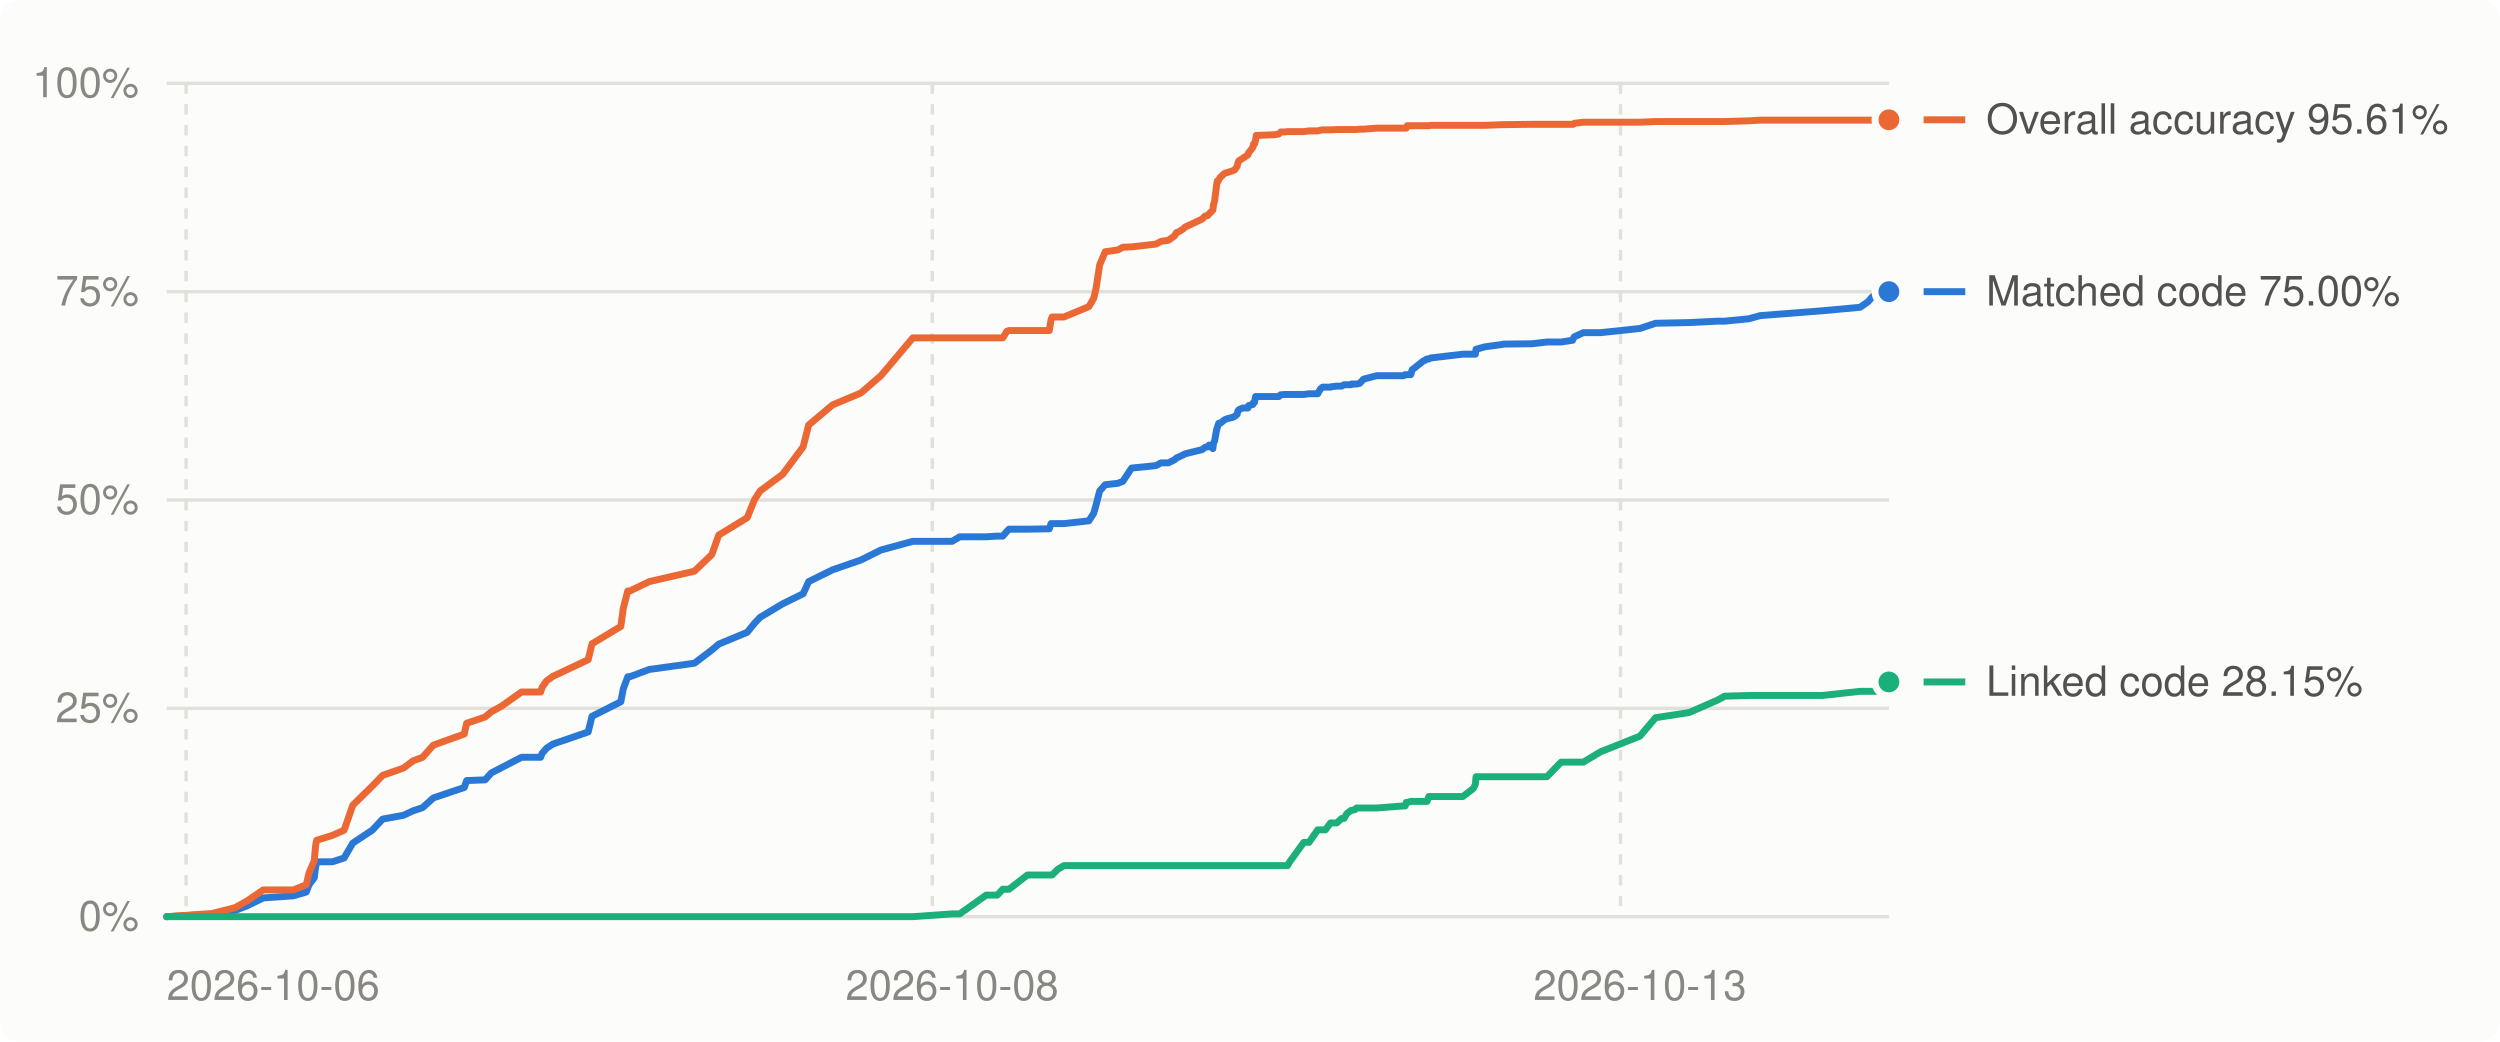
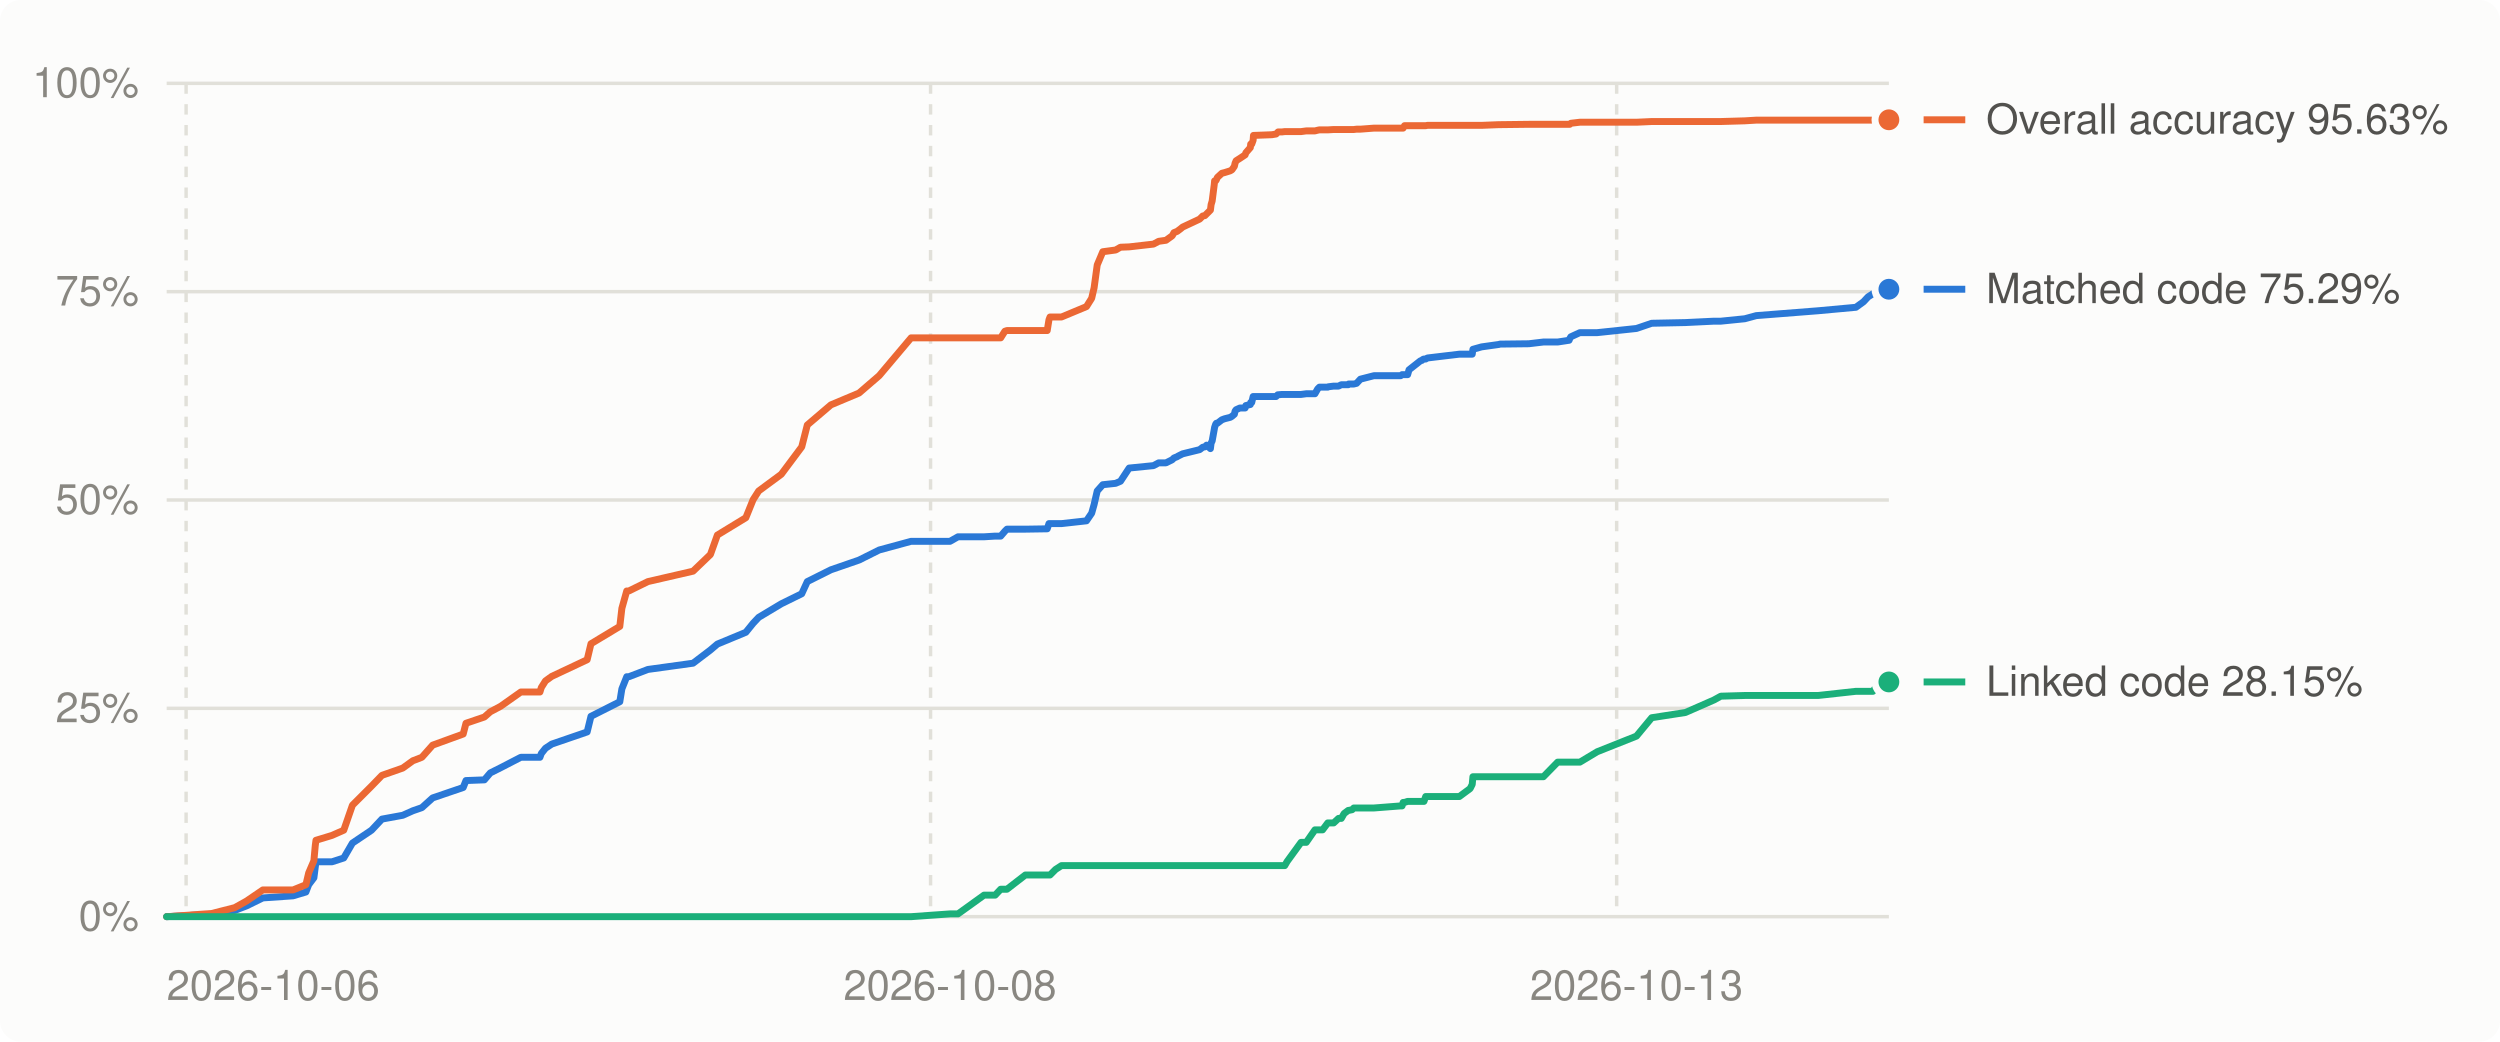
<svg xmlns="http://www.w3.org/2000/svg" viewBox="0 0 720 300" width="720" height="300" role="img" aria-label="Decompilation progress over time">
  <style>
.bg{fill:#fcfcfb}.grid{stroke:#e1e0d9}.muted{fill:#898781}.lbl{fill:#52514e}.ln0{stroke:#2a78d6}.dot0{fill:#2a78d6;stroke:#fcfcfb}.ln1{stroke:#eb6834}.dot1{fill:#eb6834;stroke:#fcfcfb}.ln2{stroke:#1baf7a}.dot2{fill:#1baf7a;stroke:#fcfcfb}
@media (prefers-color-scheme: dark){.bg{fill:#1a1a19}.grid{stroke:#2c2c2a}.muted{fill:#898781}.lbl{fill:#c3c2b7}.ln0{stroke:#3987e5}.dot0{fill:#3987e5;stroke:#1a1a19}.ln1{stroke:#d95926}.dot1{fill:#d95926;stroke:#1a1a19}.ln2{stroke:#199e70}.dot2{fill:#199e70;stroke:#1a1a19}}
text{font:12px -apple-system,BlinkMacSystemFont,'Segoe UI',Helvetica,Arial,sans-serif}
</style>
  <rect class="bg" width="720" height="300" rx="6" />
  <line x1="48" x2="544" y1="264.0" y2="264.0" class="grid" stroke-width="1" />
  <text x="40" y="268.0" class="muted" text-anchor="end">0%</text>
  <line x1="48" x2="544" y1="204.0" y2="204.0" class="grid" stroke-width="1" />
  <text x="40" y="208.0" class="muted" text-anchor="end">25%</text>
  <line x1="48" x2="544" y1="144.0" y2="144.0" class="grid" stroke-width="1" />
  <text x="40" y="148.0" class="muted" text-anchor="end">50%</text>
  <line x1="48" x2="544" y1="84.0" y2="84.0" class="grid" stroke-width="1" />
  <text x="40" y="88.0" class="muted" text-anchor="end">75%</text>
  <line x1="48" x2="544" y1="24.0" y2="24.0" class="grid" stroke-width="1" />
  <text x="40" y="28.0" class="muted" text-anchor="end">100%</text>
  <line x1="53.6" x2="53.6" y1="24" y2="264" class="grid" stroke-width="1" stroke-dasharray="3 3" />
-   <line x1="268.5" x2="268.5" y1="24" y2="264" class="grid" stroke-width="1" stroke-dasharray="3 3" />
-   <line x1="466.7" x2="466.7" y1="24" y2="264" class="grid" stroke-width="1" stroke-dasharray="3 3" />
+   <line x1="268.0" x2="268.0" y1="24" y2="264" class="grid" stroke-width="1" stroke-dasharray="3 3" />
+   <line x1="465.6" x2="465.6" y1="24" y2="264" class="grid" stroke-width="1" stroke-dasharray="3 3" />
  <text class="muted" x="48.0" y="288" text-anchor="start">2026-10-06</text>
-   <text class="muted" x="274.2" y="288" text-anchor="middle">2026-10-08</text>
-   <text class="muted" x="472.3" y="288" text-anchor="middle">2026-10-13</text>
-   <polyline points="48.0,264.0 59.3,263.4 61.0,263.3 67.7,262.2 71.1,260.9 75.8,258.6 84.5,258.0 88.2,256.9 89.0,254.8 90.5,252.8 90.9,249.7 91.2,248.2 95.7,248.2 99.1,247.1 101.6,242.8 107.2,239.1 110.2,235.9 116.2,234.8 119.0,233.5 121.7,232.6 124.8,229.8 133.7,226.8 134.4,224.8 139.7,224.6 141.5,222.6 144.4,221.1 150.2,218.1 155.7,218.1 156.1,217.0 157.4,215.5 159.2,214.3 169.4,210.8 170.5,206.3 178.8,202.1 179.5,198.4 180.8,194.9 181.4,194.9 187.0,192.8 200.0,191.0 205.0,187.2 207.0,185.5 215.2,182.1 217.3,179.5 218.9,177.8 225.4,173.9 231.3,171.0 232.9,167.5 239.8,164.1 247.9,161.3 253.7,158.4 262.9,155.9 274.2,155.9 276.4,154.6 284.0,154.6 287.2,154.4 288.8,154.4 290.0,153.0 290.6,152.4 295.9,152.4 302.2,152.3 302.7,150.8 303.0,150.8 304.6,150.8 306.4,150.8 313.6,150.0 315.0,147.8 315.7,145.3 316.7,141.4 318.3,139.6 321.9,139.2 323.4,138.6 325.9,134.8 332.9,134.1 334.4,133.3 336.5,133.3 338.3,132.4 338.8,131.9 339.8,131.5 339.9,131.4 340.8,131.0 341.3,130.7 346.2,129.5 347.1,128.8 347.8,128.7 348.2,128.2 349.3,129.2 349.5,127.6 349.8,127.0 350.4,123.7 350.6,123.1 350.9,122.2 351.0,121.9 351.4,121.9 352.7,120.9 353.4,120.6 355.0,120.2 355.6,119.9 356.3,119.3 356.5,118.4 356.8,118.0 357.9,117.5 359.4,117.5 359.6,116.8 360.8,116.5 361.0,115.9 361.3,115.9 361.6,114.2 361.8,114.2 364.5,114.2 367.0,114.2 368.3,114.2 368.8,113.7 368.9,113.7 370.0,113.6 370.8,113.6 371.5,113.6 375.5,113.6 377.0,113.4 379.5,113.4 380.3,112.0 380.9,111.5 381.7,111.5 383.2,111.5 383.3,111.4 385.0,111.2 386.4,111.2 387.1,110.8 387.9,110.8 389.1,110.8 389.2,110.6 390.2,110.6 390.5,110.6 390.7,110.6 391.6,110.4 392.7,109.2 396.5,108.2 404.3,108.2 404.7,107.9 405.0,107.9 405.3,107.9 405.7,107.9 406.3,107.9 406.7,106.5 410.0,103.9 410.4,103.8 410.7,103.5 411.0,103.4 411.5,103.4 412.0,103.1 421.3,102.0 424.3,102.0 424.9,102.0 425.1,100.6 427.6,99.9 432.6,99.2 433.0,99.1 441.2,99.0 445.5,98.5 449.6,98.5 452.9,98.0 453.1,97.5 453.4,97.0 456.0,95.8 461.0,95.8 472.3,94.6 476.8,93.1 486.5,92.9 494.7,92.5 496.7,92.5 503.7,91.8 506.9,90.9 524.8,89.5 535.7,88.5 538.0,86.9 539.2,85.5 540.6,84.6 542.5,84.6 544.0,84.0" fill="none" class="ln0" stroke-width="2" stroke-linejoin="round" stroke-linecap="round" />
-   <polyline points="48.0,264.0 59.3,263.2 61.0,263.1 67.7,261.4 71.1,259.5 75.8,256.3 84.5,256.3 88.2,254.8 89.0,251.4 90.5,247.9 90.9,243.5 91.2,242.0 95.7,240.6 99.1,239.1 101.6,231.9 107.2,226.4 110.2,223.3 116.2,221.2 119.0,219.1 121.7,218.1 124.8,214.6 133.7,211.4 134.4,208.3 139.7,206.5 141.5,205.0 144.4,203.4 150.2,199.3 155.7,199.3 156.1,198.0 157.4,196.1 159.2,194.8 169.4,190.0 170.5,185.4 178.8,180.4 179.5,175.2 180.8,170.2 181.4,170.2 187.0,167.5 200.0,164.5 205.0,159.7 207.0,154.1 215.2,149.1 217.3,143.9 218.9,141.4 225.4,136.6 231.3,128.7 232.9,122.4 239.8,116.6 247.9,113.2 253.7,108.2 262.9,97.3 274.2,97.3 276.4,97.3 284.0,97.3 287.2,97.3 288.8,97.3 290.0,95.4 290.6,95.2 295.9,95.2 302.2,95.2 302.7,92.1 303.0,91.3 304.6,91.3 306.4,91.3 313.6,88.3 315.0,85.9 315.7,82.9 316.7,76.3 318.3,72.5 321.9,72.0 323.4,71.2 325.9,71.1 332.9,70.3 334.4,69.5 336.5,69.2 338.3,67.9 338.8,67.0 339.8,66.6 339.9,66.5 340.8,65.9 341.3,65.4 346.2,63.1 347.1,62.2 347.8,62.1 348.2,61.6 349.3,60.5 349.5,58.9 349.8,57.9 350.4,53.2 350.6,52.1 350.9,52.1 351.0,51.8 351.4,51.1 352.7,49.9 353.4,49.7 355.0,49.2 355.6,48.9 356.3,47.9 356.5,47.0 356.8,46.3 357.9,45.6 359.4,44.6 359.6,44.0 360.8,42.5 361.0,41.5 361.3,41.5 361.6,40.4 361.8,39.0 364.5,38.9 367.0,38.8 368.3,38.6 368.8,38.1 368.9,38.0 370.0,38.0 370.8,37.9 371.5,37.9 375.5,37.9 377.0,37.7 379.5,37.7 380.3,37.5 380.9,37.4 381.7,37.4 383.2,37.4 383.3,37.4 385.0,37.3 386.4,37.3 387.1,37.3 387.9,37.3 389.1,37.3 389.2,37.3 390.2,37.3 390.5,37.3 390.7,37.3 391.6,37.2 392.7,37.2 396.5,36.9 404.3,36.9 404.7,36.9 405.0,36.9 405.3,36.2 405.7,36.2 406.3,36.2 406.7,36.2 410.0,36.2 410.4,36.2 410.7,36.2 411.0,36.2 411.5,36.2 412.0,36.1 421.3,36.1 424.3,36.1 424.9,36.1 425.1,36.1 427.6,36.1 432.6,35.9 433.0,35.9 441.2,35.8 445.5,35.8 449.6,35.8 452.9,35.8 453.1,35.8 453.4,35.5 456.0,35.2 461.0,35.2 472.3,35.2 476.8,35.0 486.5,35.0 494.7,35.0 496.7,35.0 503.7,34.8 506.9,34.6 524.8,34.6 535.7,34.6 538.0,34.6 539.2,34.6 540.6,34.6 542.5,34.6 544.0,34.5" fill="none" class="ln1" stroke-width="2" stroke-linejoin="round" stroke-linecap="round" />
-   <polyline points="48.0,264.0 59.3,264.0 61.0,264.0 67.7,264.0 71.1,264.0 75.8,264.0 84.5,264.0 88.2,264.0 89.0,264.0 90.5,264.0 90.9,264.0 91.2,264.0 95.7,264.0 99.1,264.0 101.6,264.0 107.2,264.0 110.2,264.0 116.2,264.0 119.0,264.0 121.7,264.0 124.8,264.0 133.7,264.0 134.4,264.0 139.7,264.0 141.5,264.0 144.4,264.0 150.2,264.0 155.7,264.0 156.1,264.0 157.4,264.0 159.2,264.0 169.4,264.0 170.5,264.0 178.8,264.0 179.5,264.0 180.8,264.0 181.4,264.0 187.0,264.0 200.0,264.0 205.0,264.0 207.0,264.0 215.2,264.0 217.3,264.0 218.9,264.0 225.4,264.0 231.3,264.0 232.9,264.0 239.8,264.0 247.9,264.0 253.7,264.0 262.9,264.0 274.2,263.2 276.4,263.2 284.0,257.8 287.2,257.8 288.8,256.1 290.0,256.1 290.6,256.1 295.9,252.0 302.2,252.0 302.7,252.0 303.0,252.0 304.6,250.4 306.4,249.3 313.6,249.3 315.0,249.3 315.7,249.3 316.7,249.3 318.3,249.3 321.9,249.3 323.4,249.3 325.9,249.3 332.9,249.3 334.4,249.3 336.5,249.3 338.3,249.3 338.8,249.3 339.8,249.3 339.9,249.3 340.8,249.3 341.3,249.3 346.2,249.3 347.1,249.3 347.8,249.3 348.2,249.3 349.3,249.3 349.5,249.3 349.8,249.3 350.4,249.3 350.6,249.3 350.9,249.3 351.0,249.3 351.4,249.3 352.7,249.3 353.4,249.3 355.0,249.3 355.6,249.3 356.3,249.3 356.5,249.3 356.8,249.3 357.9,249.3 359.4,249.3 359.6,249.3 360.8,249.3 361.0,249.3 361.3,249.3 361.6,249.3 361.8,249.3 364.5,249.3 367.0,249.3 368.3,249.3 368.8,249.3 368.9,249.3 370.0,249.3 370.8,249.3 371.5,248.1 375.5,242.6 377.0,242.6 379.5,239.0 380.3,239.0 380.9,239.0 381.7,239.0 383.2,237.0 383.3,237.0 385.0,237.0 386.4,235.7 387.1,235.7 387.9,234.3 389.1,233.4 389.2,233.4 390.2,233.2 390.5,232.9 390.7,232.7 391.6,232.7 392.7,232.7 396.5,232.7 404.3,232.1 404.7,232.1 405.0,231.1 405.3,231.1 405.7,231.0 406.3,230.8 406.7,230.8 410.0,230.8 410.4,230.8 410.7,230.8 411.0,230.8 411.5,229.4 412.0,229.4 421.3,229.4 424.3,227.1 424.9,225.9 425.1,223.7 427.6,223.7 432.6,223.7 433.0,223.7 441.2,223.7 445.5,223.7 449.6,219.5 452.9,219.5 453.1,219.5 453.4,219.5 456.0,219.5 461.0,216.5 472.3,212.0 476.8,206.7 486.5,205.2 494.7,201.6 496.7,200.5 503.7,200.3 506.9,200.3 524.8,200.3 535.7,199.1 538.0,199.1 539.2,199.1 540.6,199.1 542.5,196.4 544.0,196.4" fill="none" class="ln2" stroke-width="2" stroke-linejoin="round" stroke-linecap="round" />
-   <circle cx="544.0" cy="84.0" r="4" class="dot0" stroke-width="2" />
+   <text class="muted" x="273.6" y="288" text-anchor="middle">2026-10-08</text>
+   <text class="muted" x="471.3" y="288" text-anchor="middle">2026-10-13</text>
+   <polyline points="48.0,264.0 59.3,263.4 60.9,263.3 67.6,262.2 71.0,260.9 75.7,258.6 84.4,258.0 88.1,256.9 88.9,254.8 90.4,252.8 90.8,249.7 91.0,248.2 95.6,248.2 99.0,247.1 101.5,242.8 107.0,239.1 110.0,235.9 116.0,234.8 118.9,233.5 121.5,232.6 124.6,229.8 133.4,226.8 134.2,224.8 139.5,224.6 141.2,222.6 144.2,221.1 150.0,218.1 155.5,218.1 155.9,217.0 157.1,215.5 158.9,214.3 169.1,210.8 170.2,206.3 178.5,202.1 179.1,198.4 180.5,194.9 181.1,194.9 186.6,192.8 199.6,191.0 204.6,187.2 206.6,185.5 214.8,182.1 216.9,179.5 218.5,177.8 225.0,173.9 230.9,171.0 232.5,167.5 239.3,164.1 247.4,161.3 253.2,158.4 262.4,155.9 273.6,155.9 275.9,154.6 283.4,154.6 286.6,154.4 288.2,154.4 289.4,153.0 290.0,152.4 295.3,152.4 301.6,152.3 302.1,150.8 302.4,150.8 304.0,150.8 305.7,150.8 312.9,150.0 314.4,147.8 315.1,145.3 316.0,141.4 317.6,139.6 321.3,139.2 322.7,138.6 325.2,134.8 332.2,134.1 333.7,133.3 335.8,133.3 337.6,132.4 338.1,131.9 339.1,131.5 339.2,131.4 340.0,131.0 340.6,130.7 345.5,129.5 346.4,128.8 347.0,128.7 347.5,128.2 348.6,129.2 348.8,127.6 349.1,127.0 349.7,123.7 349.8,123.1 350.1,122.2 350.3,121.9 350.6,121.9 351.9,120.9 352.7,120.6 354.3,120.2 354.8,119.9 355.5,119.3 355.7,118.4 356.0,118.0 357.1,117.5 358.6,117.5 358.8,116.8 360.1,116.5 360.2,115.9 360.5,115.9 360.9,114.2 361.0,114.2 363.7,114.2 366.3,114.2 367.5,114.2 368.0,113.7 368.1,113.7 369.2,113.6 370.0,113.6 370.7,113.6 374.7,113.6 376.2,113.4 378.7,113.4 379.5,112.0 380.0,111.5 380.9,111.5 382.4,111.5 382.5,111.4 384.1,111.2 385.5,111.2 386.3,110.8 387.1,110.8 388.3,110.8 388.4,110.6 389.4,110.6 389.7,110.6 389.9,110.6 390.7,110.4 391.8,109.2 395.7,108.2 403.4,108.2 403.8,107.9 404.1,107.9 404.5,107.9 404.8,107.9 405.4,107.9 405.8,106.5 409.1,103.9 409.5,103.8 409.8,103.5 410.1,103.4 410.6,103.4 411.1,103.1 420.3,102.0 423.4,102.0 424.0,102.0 424.2,100.6 426.7,99.9 431.7,99.2 432.0,99.1 440.3,99.0 444.5,98.5 448.6,98.5 451.9,98.0 452.1,97.5 452.4,97.0 455.0,95.8 460.0,95.8 471.3,94.6 475.7,93.1 485.4,92.9 493.6,92.5 495.6,92.5 502.5,91.8 505.8,90.9 523.6,89.5 534.5,88.5 536.7,86.9 538.0,85.5 539.4,84.6 541.3,84.6 542.8,84.0 544.0,83.3" fill="none" class="ln0" stroke-width="2" stroke-linejoin="round" stroke-linecap="round" />
+   <polyline points="48.0,264.0 59.3,263.2 60.9,263.1 67.6,261.4 71.0,259.5 75.7,256.3 84.4,256.3 88.1,254.8 88.9,251.4 90.4,247.9 90.8,243.5 91.0,242.0 95.6,240.6 99.0,239.1 101.5,231.9 107.0,226.4 110.0,223.3 116.0,221.2 118.9,219.1 121.5,218.1 124.6,214.6 133.4,211.4 134.2,208.3 139.5,206.5 141.2,205.0 144.2,203.4 150.0,199.3 155.5,199.3 155.9,198.0 157.1,196.1 158.9,194.8 169.1,190.0 170.2,185.4 178.5,180.4 179.1,175.2 180.5,170.2 181.1,170.2 186.6,167.5 199.6,164.5 204.6,159.7 206.6,154.1 214.8,149.1 216.9,143.9 218.5,141.4 225.0,136.6 230.9,128.7 232.5,122.4 239.3,116.6 247.4,113.2 253.2,108.2 262.4,97.3 273.6,97.3 275.9,97.3 283.4,97.3 286.6,97.3 288.2,97.3 289.4,95.4 290.0,95.2 295.3,95.2 301.6,95.2 302.1,92.1 302.4,91.3 304.0,91.3 305.7,91.3 312.9,88.3 314.4,85.9 315.1,82.9 316.0,76.3 317.6,72.5 321.3,72.0 322.7,71.2 325.2,71.1 332.2,70.3 333.7,69.5 335.8,69.2 337.6,67.9 338.1,67.0 339.1,66.6 339.2,66.5 340.0,65.9 340.6,65.4 345.5,63.1 346.4,62.2 347.0,62.1 347.5,61.6 348.6,60.5 348.8,58.9 349.1,57.9 349.7,53.2 349.8,52.1 350.1,52.1 350.3,51.8 350.6,51.1 351.9,49.9 352.7,49.7 354.3,49.2 354.8,48.9 355.5,47.9 355.7,47.0 356.0,46.3 357.1,45.6 358.6,44.6 358.8,44.0 360.1,42.5 360.2,41.5 360.5,41.5 360.9,40.4 361.0,39.0 363.7,38.9 366.3,38.8 367.5,38.6 368.0,38.1 368.1,38.0 369.2,38.0 370.0,37.9 370.7,37.9 374.7,37.9 376.2,37.7 378.7,37.7 379.5,37.5 380.0,37.4 380.9,37.4 382.4,37.4 382.5,37.4 384.1,37.3 385.5,37.3 386.3,37.3 387.1,37.3 388.3,37.3 388.4,37.3 389.4,37.3 389.7,37.3 389.9,37.3 390.7,37.2 391.8,37.2 395.7,36.9 403.4,36.9 403.8,36.9 404.1,36.9 404.5,36.2 404.8,36.2 405.4,36.2 405.8,36.2 409.1,36.2 409.5,36.2 409.8,36.2 410.1,36.2 410.6,36.2 411.1,36.1 420.3,36.1 423.4,36.1 424.0,36.1 424.2,36.1 426.7,36.1 431.7,35.9 432.0,35.9 440.3,35.8 444.5,35.8 448.6,35.8 451.9,35.8 452.1,35.8 452.4,35.5 455.0,35.2 460.0,35.2 471.3,35.2 475.7,35.0 485.4,35.0 493.6,35.0 495.6,35.0 502.5,34.8 505.8,34.6 523.6,34.6 534.5,34.6 536.7,34.6 538.0,34.6 539.4,34.6 541.3,34.6 542.8,34.5 544.0,34.5" fill="none" class="ln1" stroke-width="2" stroke-linejoin="round" stroke-linecap="round" />
+   <polyline points="48.0,264.0 59.3,264.0 60.9,264.0 67.6,264.0 71.0,264.0 75.7,264.0 84.4,264.0 88.1,264.0 88.9,264.0 90.4,264.0 90.8,264.0 91.0,264.0 95.6,264.0 99.0,264.0 101.5,264.0 107.0,264.0 110.0,264.0 116.0,264.0 118.9,264.0 121.5,264.0 124.6,264.0 133.4,264.0 134.2,264.0 139.5,264.0 141.2,264.0 144.2,264.0 150.0,264.0 155.5,264.0 155.9,264.0 157.1,264.0 158.9,264.0 169.1,264.0 170.2,264.0 178.5,264.0 179.1,264.0 180.5,264.0 181.1,264.0 186.6,264.0 199.6,264.0 204.6,264.0 206.6,264.0 214.8,264.0 216.9,264.0 218.5,264.0 225.0,264.0 230.9,264.0 232.5,264.0 239.3,264.0 247.4,264.0 253.2,264.0 262.4,264.0 273.6,263.2 275.9,263.2 283.4,257.8 286.6,257.8 288.2,256.1 289.4,256.1 290.0,256.1 295.3,252.0 301.6,252.0 302.1,252.0 302.4,252.0 304.0,250.4 305.7,249.3 312.9,249.3 314.4,249.3 315.1,249.3 316.0,249.3 317.6,249.3 321.3,249.3 322.7,249.3 325.2,249.3 332.2,249.3 333.7,249.3 335.8,249.3 337.6,249.3 338.1,249.3 339.1,249.3 339.2,249.3 340.0,249.3 340.6,249.3 345.5,249.3 346.4,249.3 347.0,249.3 347.5,249.3 348.6,249.3 348.8,249.3 349.1,249.3 349.7,249.3 349.8,249.3 350.1,249.3 350.3,249.3 350.6,249.3 351.9,249.3 352.7,249.3 354.3,249.3 354.8,249.3 355.5,249.3 355.7,249.3 356.0,249.3 357.1,249.3 358.6,249.3 358.8,249.3 360.1,249.3 360.2,249.3 360.5,249.3 360.9,249.3 361.0,249.3 363.7,249.3 366.3,249.3 367.5,249.3 368.0,249.3 368.1,249.3 369.2,249.3 370.0,249.3 370.7,248.1 374.7,242.6 376.2,242.6 378.7,239.0 379.5,239.0 380.0,239.0 380.9,239.0 382.4,237.0 382.5,237.0 384.1,237.0 385.5,235.7 386.3,235.7 387.1,234.3 388.3,233.4 388.4,233.4 389.4,233.2 389.7,232.9 389.9,232.7 390.7,232.7 391.8,232.7 395.7,232.7 403.4,232.1 403.8,232.1 404.1,231.1 404.5,231.1 404.8,231.0 405.4,230.8 405.8,230.8 409.1,230.8 409.5,230.8 409.8,230.8 410.1,230.8 410.6,229.4 411.1,229.4 420.3,229.4 423.4,227.1 424.0,225.9 424.2,223.7 426.7,223.7 431.7,223.7 432.0,223.7 440.3,223.7 444.5,223.7 448.6,219.5 451.9,219.5 452.1,219.5 452.4,219.5 455.0,219.5 460.0,216.5 471.3,212.0 475.7,206.7 485.4,205.2 493.6,201.6 495.6,200.5 502.5,200.3 505.8,200.3 523.6,200.3 534.5,199.1 536.7,199.1 538.0,199.1 539.4,199.1 541.3,196.4 542.8,196.4 544.0,196.4" fill="none" class="ln2" stroke-width="2" stroke-linejoin="round" stroke-linecap="round" />
+   <circle cx="544.0" cy="83.3" r="4" class="dot0" stroke-width="2" />
  <circle cx="544.0" cy="34.5" r="4" class="dot1" stroke-width="2" />
  <circle cx="544.0" cy="196.4" r="4" class="dot2" stroke-width="2" />
  <line x1="554" x2="566" y1="196.4" y2="196.4" class="ln2" stroke-width="2" />
  <text class="lbl" x="572" y="200.4">Linked code 28.15%</text>
-   <line x1="554" x2="566" y1="84.0" y2="84.0" class="ln0" stroke-width="2" />
-   <text class="lbl" x="572" y="88.0">Matched code 75.00%</text>
+   <line x1="554" x2="566" y1="83.3" y2="83.3" class="ln0" stroke-width="2" />
+   <text class="lbl" x="572" y="87.3">Matched code 75.29%</text>
  <line x1="554" x2="566" y1="34.5" y2="34.5" class="ln1" stroke-width="2" />
-   <text class="lbl" x="572" y="38.5">Overall accuracy 95.61%</text>
+   <text class="lbl" x="572" y="38.5">Overall accuracy 95.63%</text>
</svg>
